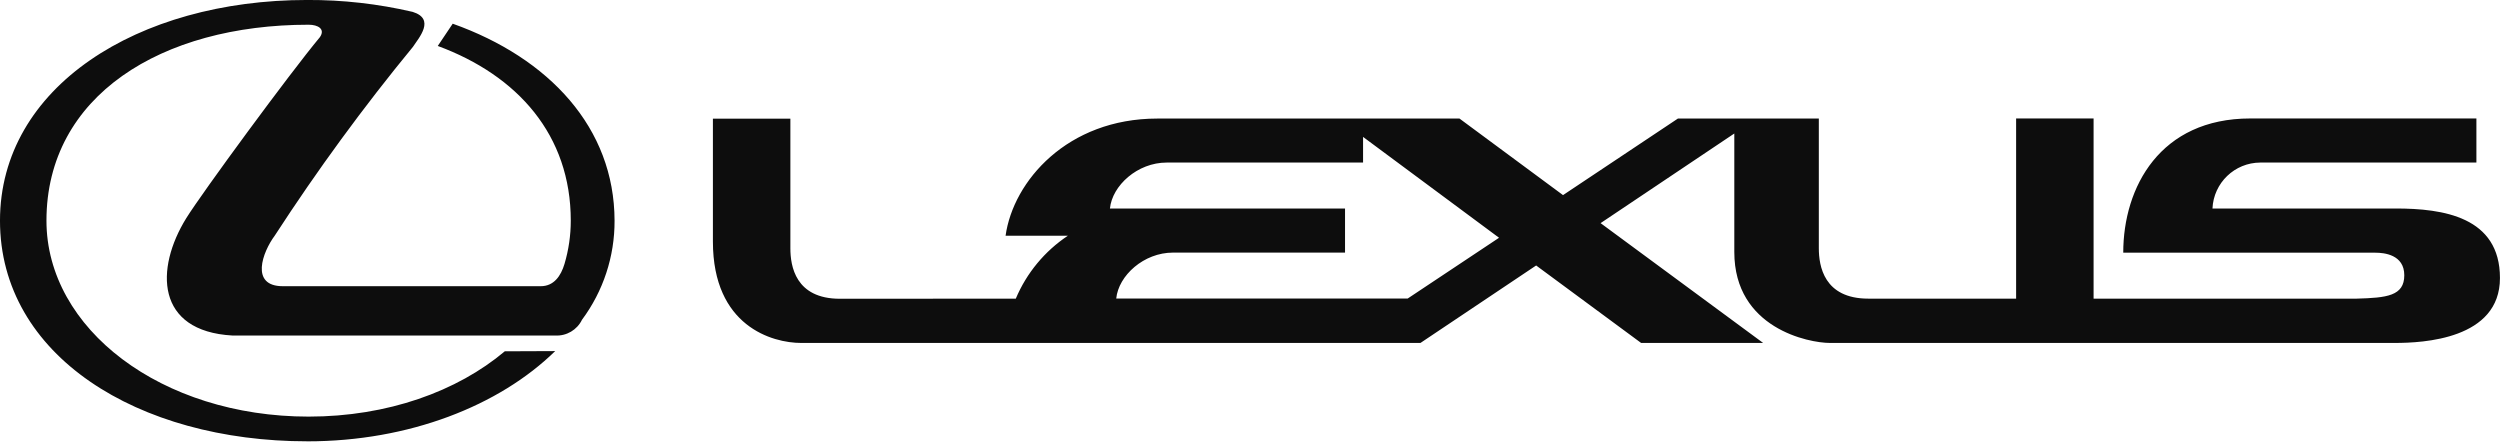
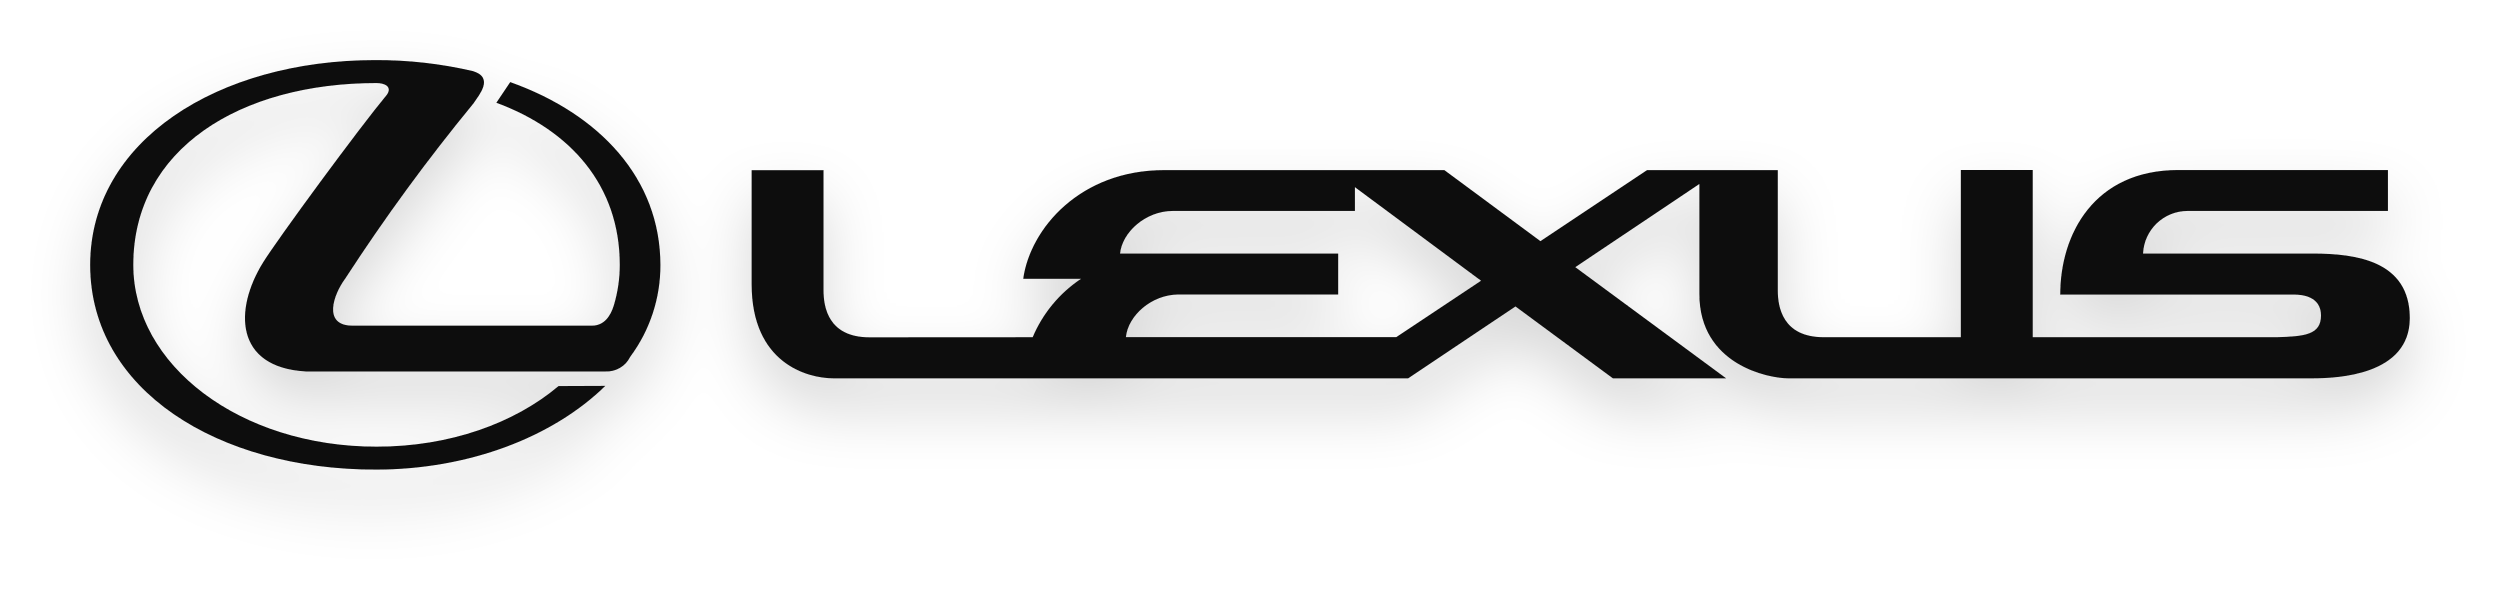
- <svg xmlns="http://www.w3.org/2000/svg" width="231.5" height="40.868" viewBox="0 0 231.5 40.868">
-   <g id="lexus-2" transform="translate(-36.7 -1035.8)">
-     <path id="Path_147" data-name="Path 147" d="M258.546,1055.108H241.575a4.449,4.449,0,0,1,4.426-4.255h20.014v-4.083h-20.94c-8.338,0-11.762,6.344-11.762,12.43h23.353c.792,0,2.671.172,2.671,2.089s-1.622,2.089-4.417,2.165H230.566v-16.685h-7.174v16.685h-13.68c-4.131,0-4.589-3.043-4.589-4.665v-12.01h-13.05l-10.637,7.088-9.587-7.088h-27.98c-8.338,0-13.346,5.8-14.052,10.847h5.772a13.118,13.118,0,0,0-4.827,5.829l-16.284.01c-4.131,0-4.589-3.043-4.589-4.665v-12.011h-7.174v11.381c0,7.841,5.5,9.387,8.176,9.387h57.343l10.713-7.174,9.721,7.174h11.3l-15.054-11.095,12.383-8.3v10.971c0,7.088,6.926,8.423,8.843,8.423h52.335c2.585,0,9.721-.334,9.721-6.01s-5.275-6.439-9.654-6.439Zm-91.5,8.338H140.063c.21-2.127,2.547-4.255,5.256-4.255H161.25v-4.083h-21.77c.21-2.127,2.547-4.255,5.256-4.255H162.92v-2.375l12.592,9.339-8.462,5.628ZM65.157,1076.668c9.416,0,17.772-3.291,22.953-8.357l-4.665.019c-4.407,3.711-10.856,6.048-18.164,6.048-13.632,0-24.279-8.128-24.279-18.145,0-11.562,10.646-18.144,24.279-18.144.868,0,1.565.4,1.04,1.154-2.833,3.406-10.894,14.386-12.373,16.761-2.9,4.684-2.833,10.465,4.274,10.866h29.9a2.6,2.6,0,0,0,2.471-1.459,15.263,15.263,0,0,0,3.015-9.168c-.01-8.614-6.067-15.073-14.987-18.249l-1.383,2.061c7.412,2.738,12.316,8.261,12.316,16.179a14.084,14.084,0,0,1-.582,4.007c-.334,1.116-.983,2.061-2.2,2.061H62.887c-3.053,0-1.879-3.158-.744-4.684a192.89,192.89,0,0,1,12.8-17.486c.553-.839,2.1-2.576-.038-3.234a42.258,42.258,0,0,0-9.759-1.1c-15.712,0-28.438,8.071-28.447,20.434,0,12.487,12.745,20.434,28.457,20.434Z" transform="translate(0)" fill="#0d0d0d" fill-rule="evenodd" />
+ <svg xmlns="http://www.w3.org/2000/svg" width="249.5" height="58.868" viewBox="0 0 249.5 58.868">
+   <defs>
+     <filter id="Path_147" x="0" y="0" width="249.5" height="58.868" filterUnits="userSpaceOnUse">
+       <feOffset dy="3" input="SourceAlpha" />
+       <feGaussianBlur stdDeviation="3" result="blur" />
+       <feFlood flood-color="#0d0d0d" flood-opacity="0.161" />
+       <feComposite operator="in" in2="blur" />
+       <feComposite in="SourceGraphic" />
+     </filter>
+   </defs>
+   <g id="lexus-2" transform="translate(-27.7 -1029.8)">
+     <g transform="matrix(1, 0, 0, 1, 27.7, 1029.8)" filter="url(#Path_147)">
+       <path id="Path_147-2" data-name="Path 147" d="M258.546,1055.108H241.575a4.449,4.449,0,0,1,4.426-4.255h20.014v-4.083h-20.94c-8.338,0-11.762,6.344-11.762,12.43h23.353c.792,0,2.671.172,2.671,2.089s-1.622,2.089-4.417,2.165H230.566v-16.685h-7.174v16.685h-13.68c-4.131,0-4.589-3.043-4.589-4.665v-12.01h-13.05l-10.637,7.088-9.587-7.088h-27.98c-8.338,0-13.346,5.8-14.052,10.847h5.772a13.118,13.118,0,0,0-4.827,5.829l-16.284.01c-4.131,0-4.589-3.043-4.589-4.665v-12.011h-7.174v11.381c0,7.841,5.5,9.387,8.176,9.387h57.343l10.713-7.174,9.721,7.174h11.3l-15.054-11.095,12.383-8.3v10.971c0,7.088,6.926,8.423,8.843,8.423h52.335c2.585,0,9.721-.334,9.721-6.01s-5.275-6.439-9.654-6.439Zm-91.5,8.338H140.063c.21-2.127,2.547-4.255,5.256-4.255H161.25v-4.083h-21.77c.21-2.127,2.547-4.255,5.256-4.255H162.92v-2.375l12.592,9.339-8.462,5.628ZM65.157,1076.668c9.416,0,17.772-3.291,22.953-8.357l-4.665.019c-4.407,3.711-10.856,6.048-18.164,6.048-13.632,0-24.279-8.128-24.279-18.145,0-11.562,10.646-18.144,24.279-18.144.868,0,1.565.4,1.04,1.154-2.833,3.406-10.894,14.386-12.373,16.761-2.9,4.684-2.833,10.465,4.274,10.866h29.9a2.6,2.6,0,0,0,2.471-1.459,15.263,15.263,0,0,0,3.015-9.168c-.01-8.614-6.067-15.073-14.987-18.249l-1.383,2.061c7.412,2.738,12.316,8.261,12.316,16.179a14.084,14.084,0,0,1-.582,4.007c-.334,1.116-.983,2.061-2.2,2.061H62.887c-3.053,0-1.879-3.158-.744-4.684a192.89,192.89,0,0,1,12.8-17.486c.553-.839,2.1-2.576-.038-3.234a42.258,42.258,0,0,0-9.759-1.1c-15.712,0-28.438,8.071-28.447,20.434,0,12.487,12.745,20.434,28.457,20.434Z" transform="translate(-27.7 -1029.8)" fill="#0d0d0d" fill-rule="evenodd" />
+     </g>
  </g>
</svg>
